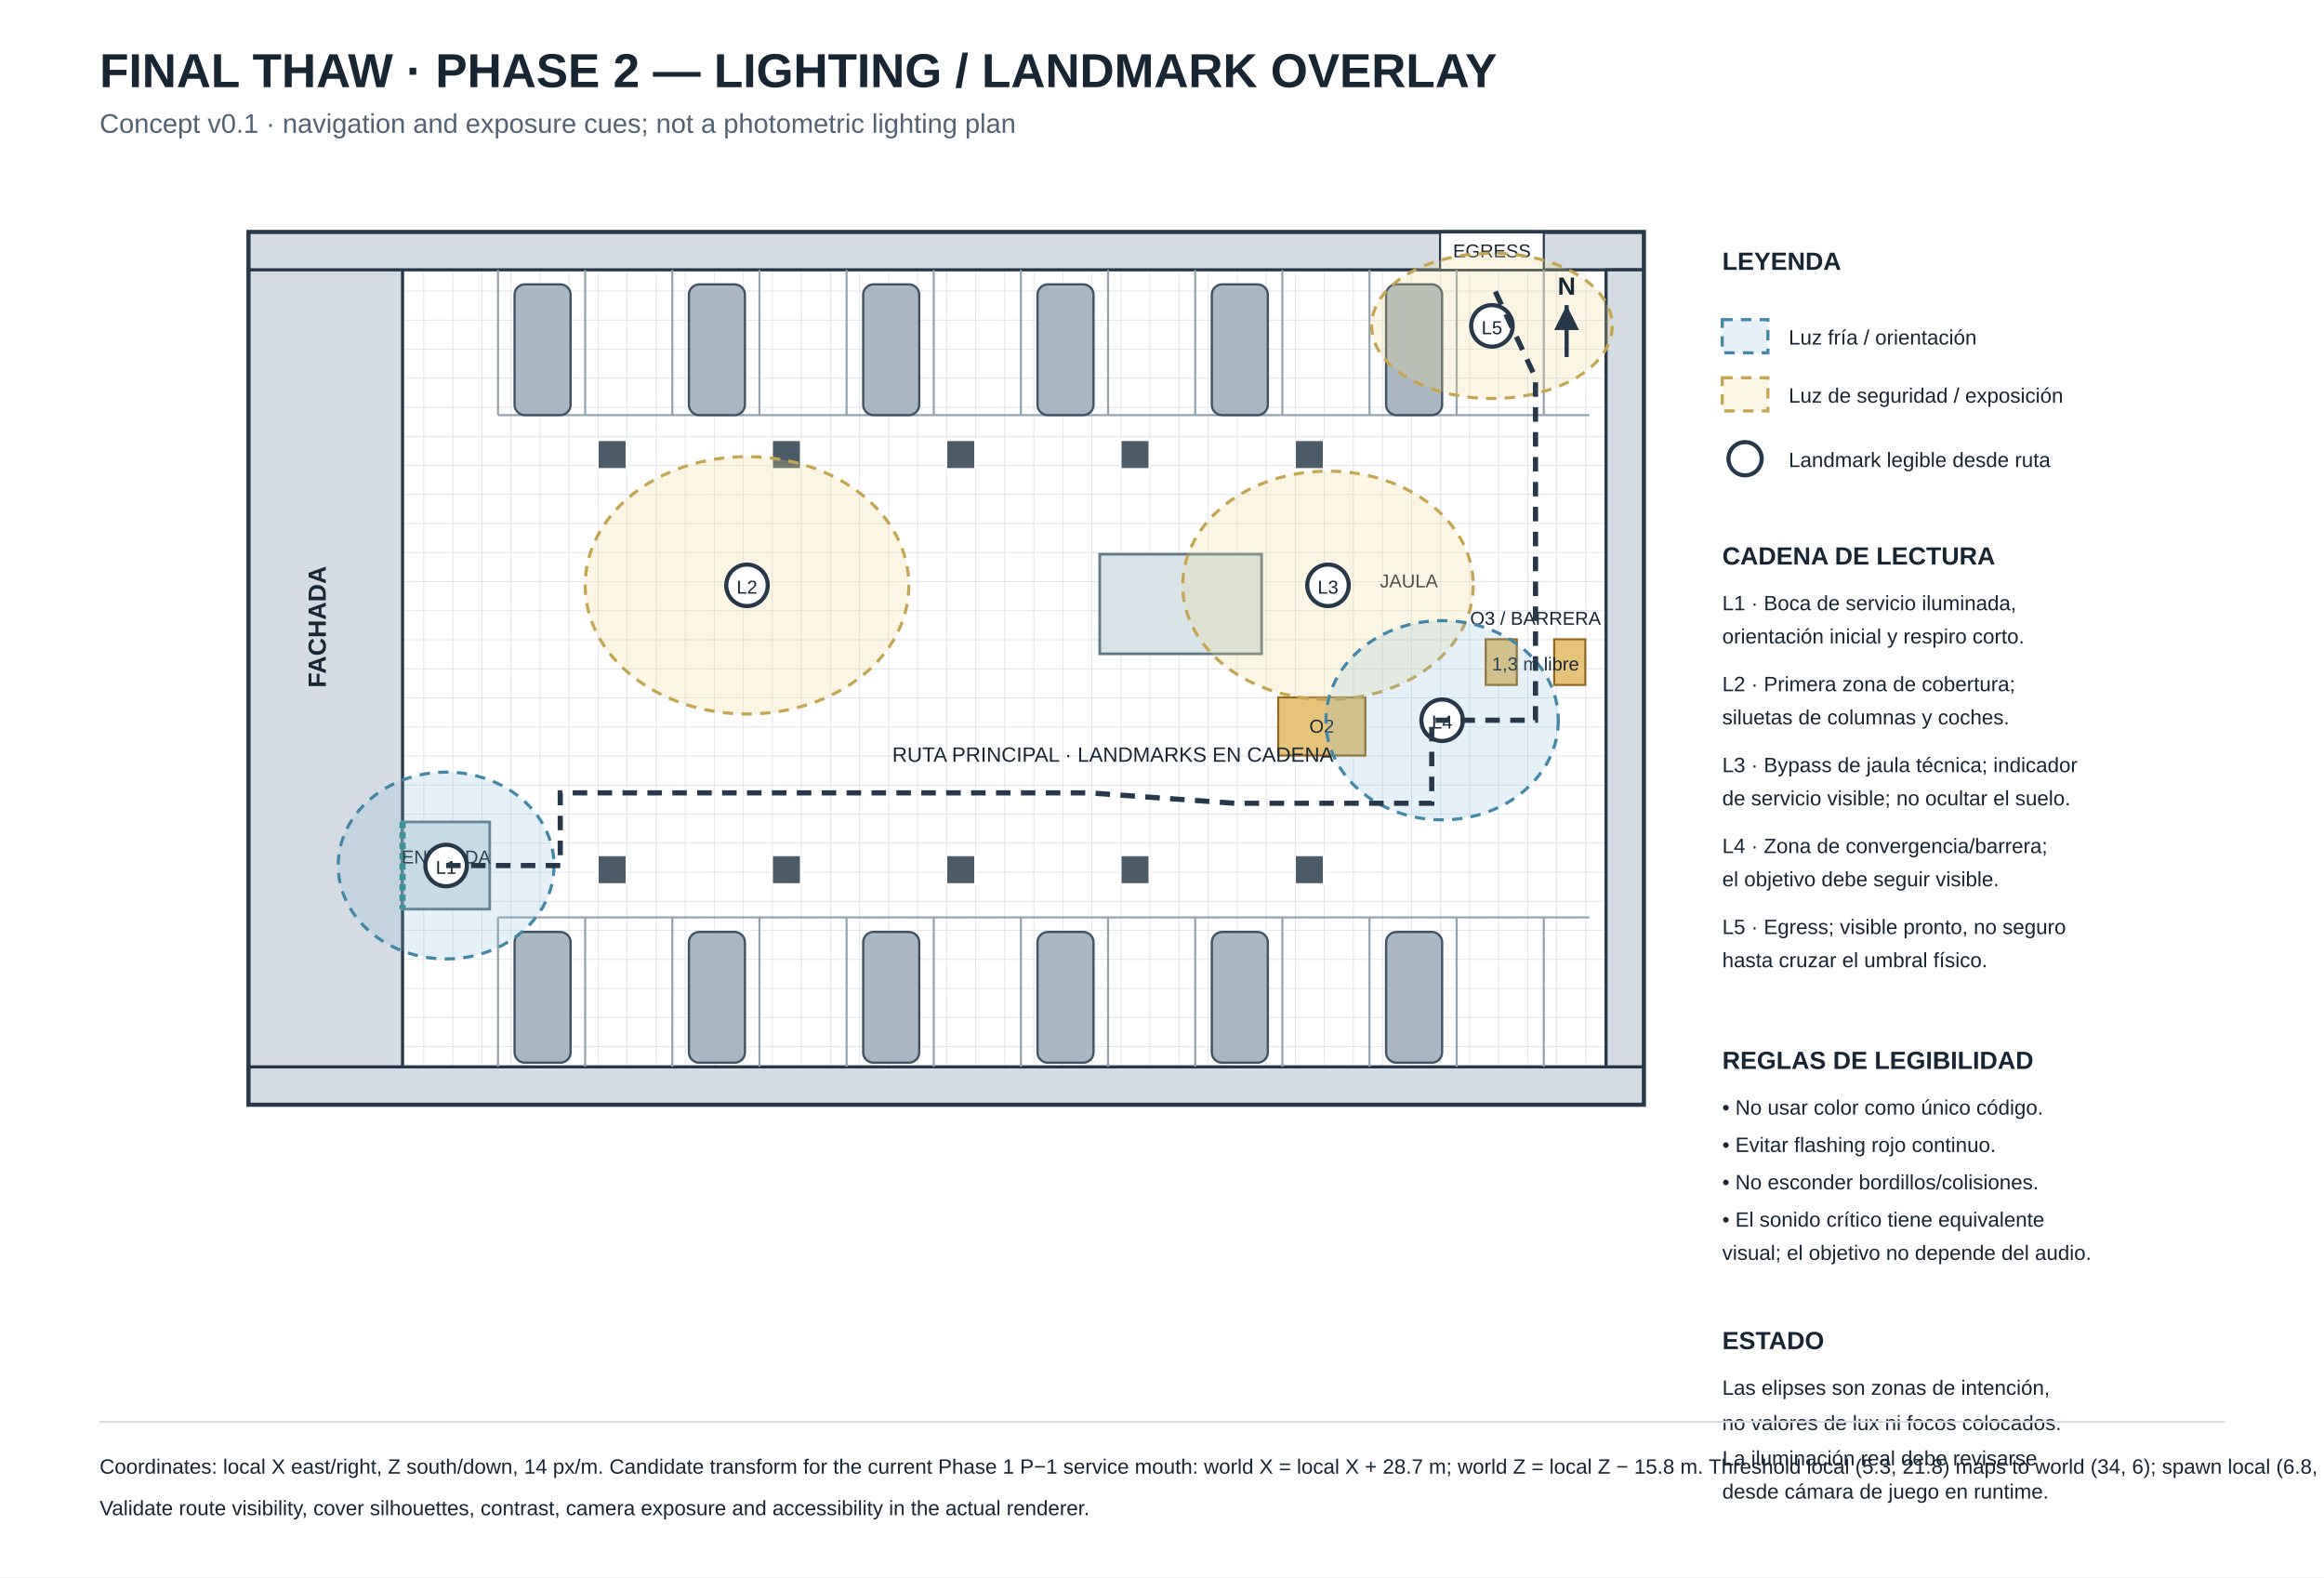
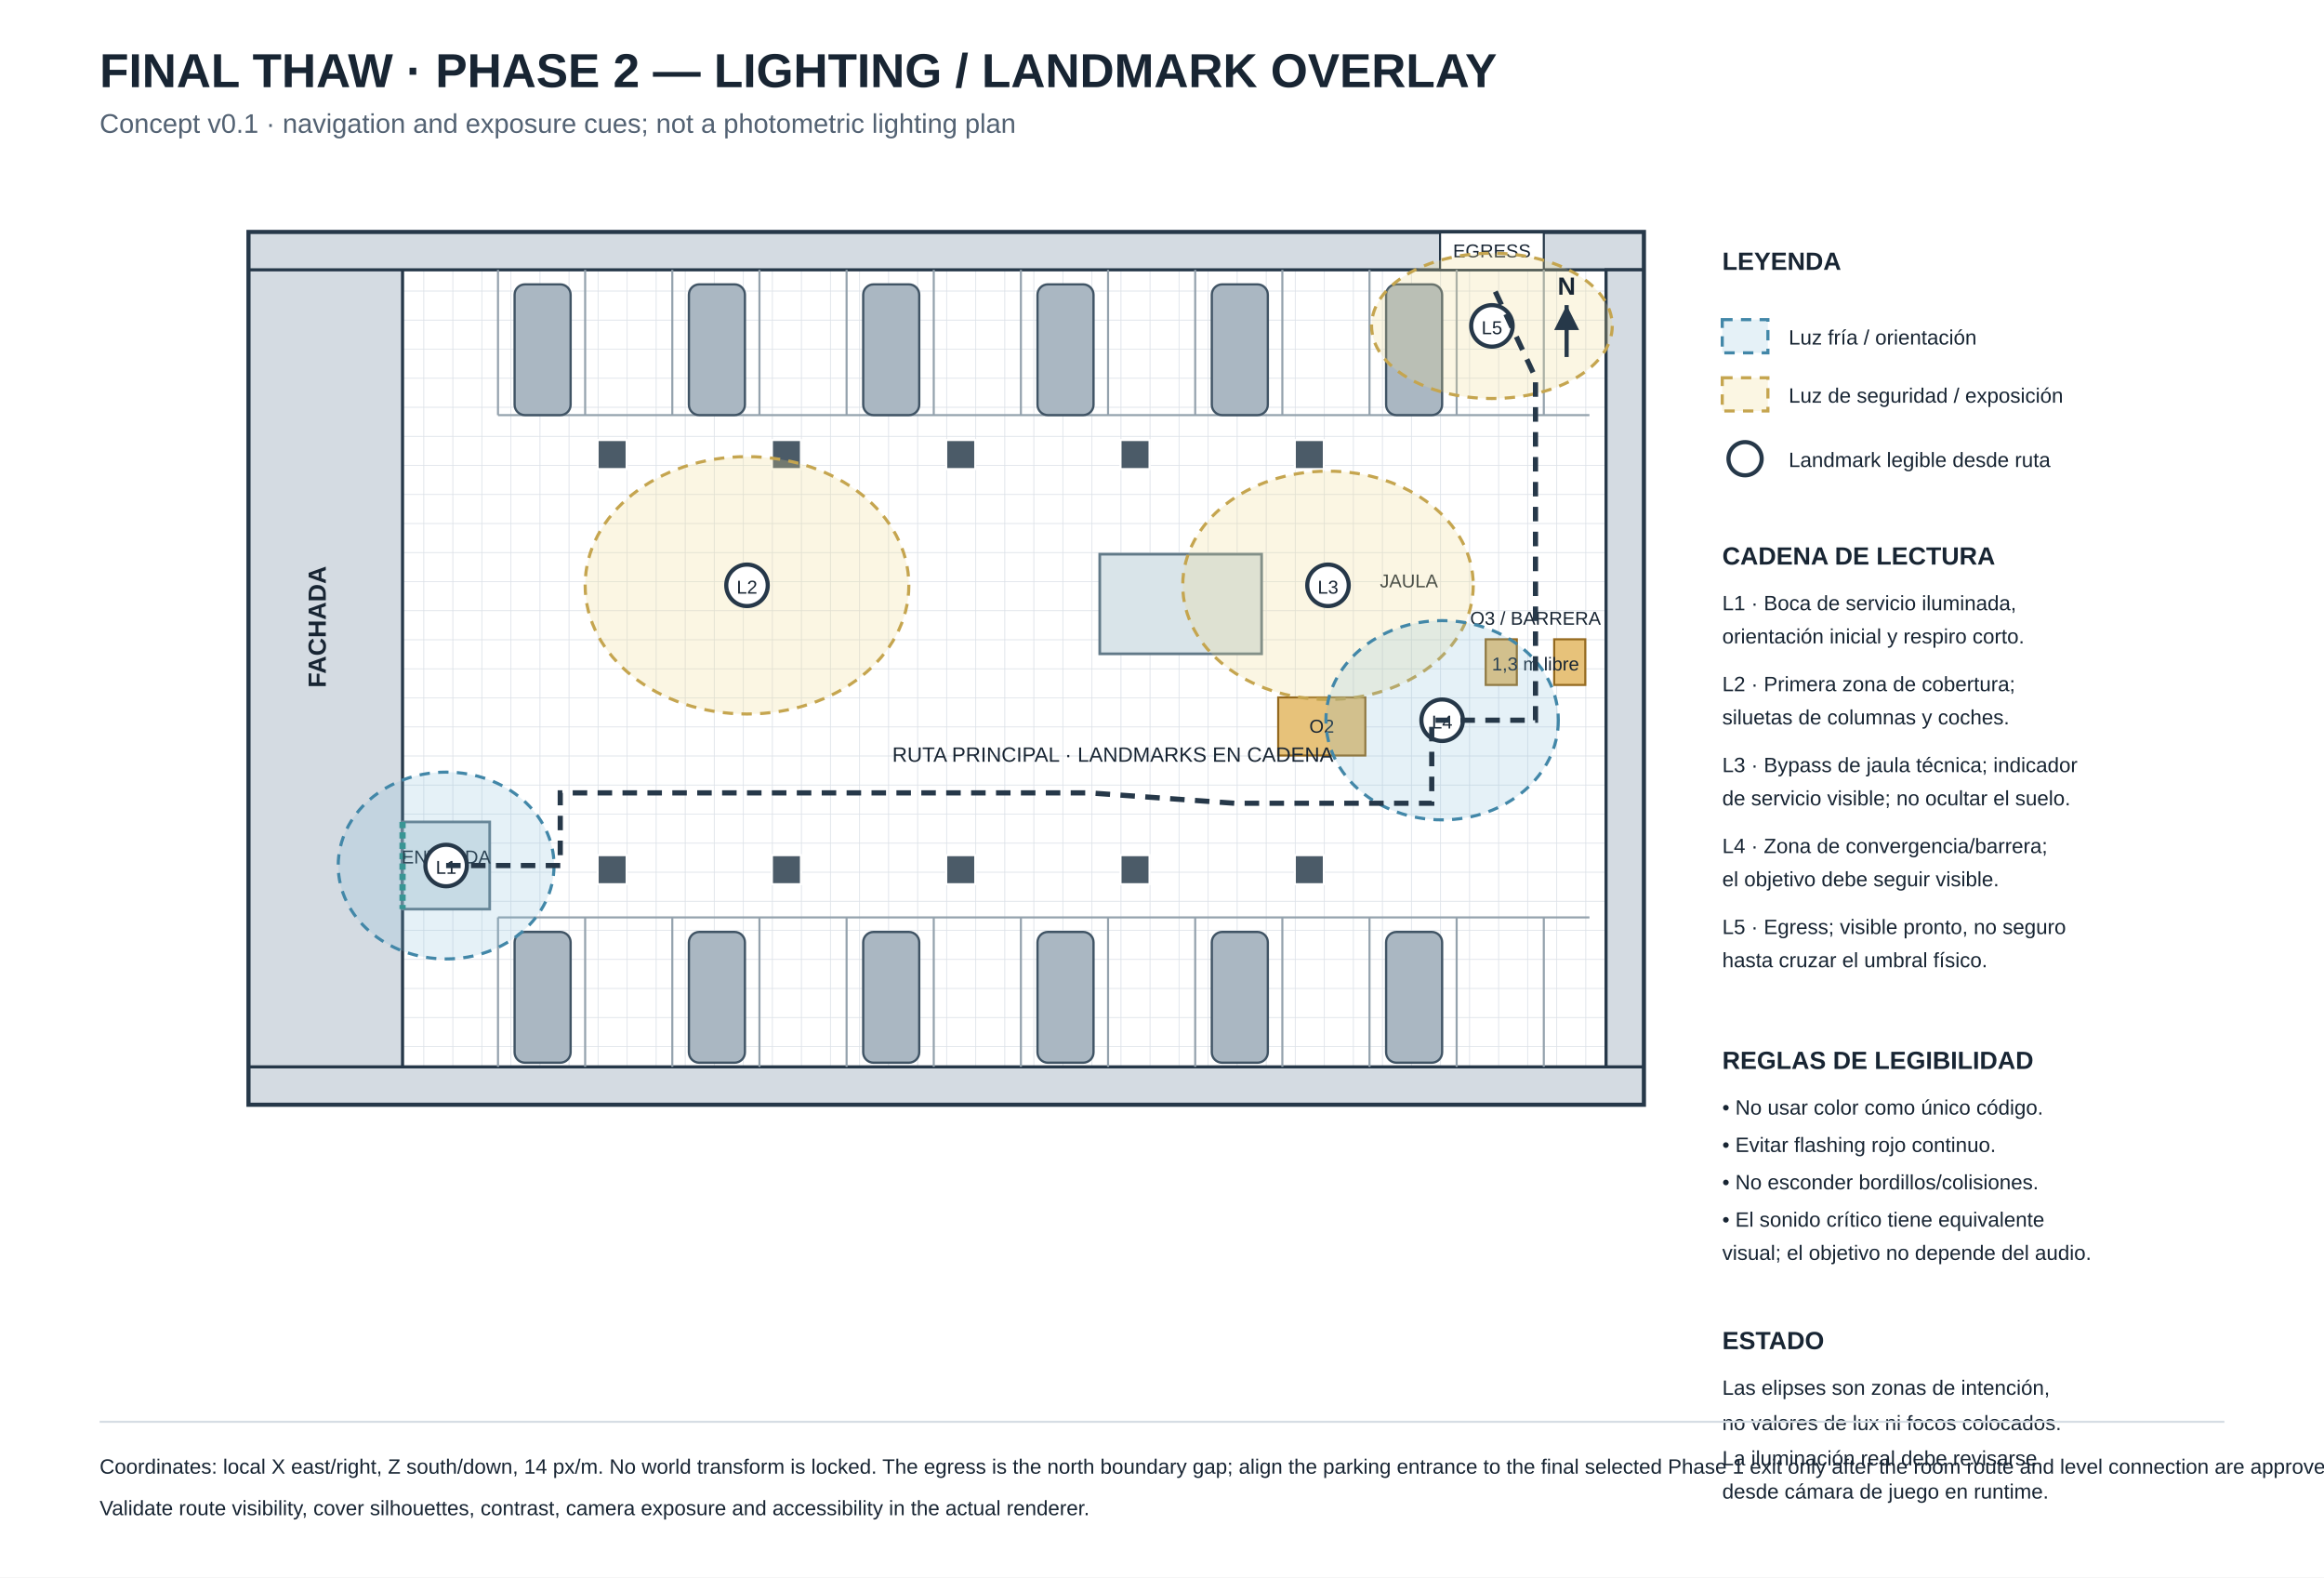
<svg xmlns="http://www.w3.org/2000/svg" width="1120" height="760" viewBox="0 0 1120 760">
  <defs>
    <pattern id="g" width="14" height="14" patternUnits="userSpaceOnUse">
      <path d="M14 0H0V14" fill="none" stroke="#dce2e8" stroke-width=".7" />
    </pattern>
    <marker id="n" markerWidth="8" markerHeight="8" refX="6" refY="3" orient="auto">
      <path d="M0 0L6 3L0 6Z" fill="#263849" />
    </marker>
    <style>text{font-family:Arial,Helvetica,sans-serif;fill:#182533}.title{font-size:23px;font-weight:700}.sub{font-size:13px;fill:#536273}.lab{font-size:12px;font-weight:600}.sm{font-size:10px}.tiny{font-size:9px}.wall{fill:#d4dbe2;stroke:#263849;stroke-width:1.5}.svc{fill:#d9e4e9;stroke:#617988;stroke-width:1.3}.car{fill:#aab7c2;stroke:#405465;stroke-width:1.1;rx:5}.col{fill:#4b5b68;stroke:#fff;stroke-width:1}.warm{fill:#f0d88b;fill-opacity:.24;stroke:#c5a54f;stroke-width:1.5;stroke-dasharray:5 4}.cool{fill:#7db9d9;fill-opacity:.20;stroke:#4287a8;stroke-width:1.5;stroke-dasharray:5 4}.landmark{fill:#fff;stroke:#263849;stroke-width:2}.route{fill:none;stroke:#263849;stroke-width:2.5;stroke-dasharray:7 5}</style>
  </defs>
  <rect width="1120" height="760" fill="#fff" />
  <text x="48" y="42" class="title">FINAL THAW · PHASE 2 — LIGHTING / LANDMARK OVERLAY</text>
  <text x="48" y="64" class="sub">Concept v0.1 · navigation and exposure cues; not a photometric lighting plan</text>
  <g transform="translate(120 112)">
    <rect width="672" height="420" fill="url(#g)" stroke="#263849" stroke-width="2.5" />
    <rect x="0" y="0" width="74" height="420" class="wall" />
    <text x="37" y="190" class="lab" text-anchor="middle" transform="rotate(-90 37 190)">FACHADA</text>
    <rect x="74" y="284" width="42" height="42" class="svc" />
    <path d="M74 284V326" stroke="#278c83" stroke-width="3" stroke-dasharray="3 2" />
    <text x="95" y="304" class="tiny" text-anchor="middle">ENTRADA</text>
    <rect x="0" y="0" width="672" height="18" class="wall" />
    <rect x="574" y="0" width="50" height="18" fill="#fff" stroke="#263849" />
    <text x="599" y="12" class="tiny" text-anchor="middle">EGRESS</text>
    <rect x="654" y="18" width="18" height="402" class="wall" />
    <rect x="0" y="402" width="672" height="18" class="wall" />
    <g stroke="#94a2ad" stroke-width="1" fill="none">
      <path d="M120 18V88 M162 18V88 M204 18V88 M246 18V88 M288 18V88 M330 18V88 M372 18V88 M414 18V88 M456 18V88 M498 18V88 M540 18V88 M582 18V88 M624 18V88 M120 88H646 M120 330V402 M162 330V402 M204 330V402 M246 330V402 M288 330V402 M330 330V402 M372 330V402 M414 330V402 M456 330V402 M498 330V402 M540 330V402 M582 330V402 M624 330V402 M120 330H646" />
    </g>
    <g>
      <rect x="128" y="25" width="27" height="63" class="car" />
      <rect x="212" y="25" width="27" height="63" class="car" />
      <rect x="296" y="25" width="27" height="63" class="car" />
      <rect x="380" y="25" width="27" height="63" class="car" />
      <rect x="464" y="25" width="27" height="63" class="car" />
      <rect x="548" y="25" width="27" height="63" class="car" />
      <rect x="128" y="337" width="27" height="63" class="car" />
      <rect x="212" y="337" width="27" height="63" class="car" />
      <rect x="296" y="337" width="27" height="63" class="car" />
      <rect x="380" y="337" width="27" height="63" class="car" />
      <rect x="464" y="337" width="27" height="63" class="car" />
      <rect x="548" y="337" width="27" height="63" class="car" />
    </g>
    <g>
      <rect x="168" y="100" width="14" height="14" class="col" />
      <rect x="252" y="100" width="14" height="14" class="col" />
      <rect x="336" y="100" width="14" height="14" class="col" />
      <rect x="420" y="100" width="14" height="14" class="col" />
      <rect x="504" y="100" width="14" height="14" class="col" />
      <rect x="168" y="300" width="14" height="14" class="col" />
      <rect x="252" y="300" width="14" height="14" class="col" />
      <rect x="336" y="300" width="14" height="14" class="col" />
      <rect x="420" y="300" width="14" height="14" class="col" />
      <rect x="504" y="300" width="14" height="14" class="col" />
    </g>
    <rect x="410" y="155" width="78" height="48" class="svc" />
    <text x="559" y="171" class="tiny" text-anchor="middle">JAULA</text>
    <rect x="596" y="196" width="15" height="22" fill="#e7c27a" stroke="#94691e" />
    <rect x="629" y="196" width="15" height="22" fill="#e7c27a" stroke="#94691e" />
    <text x="620" y="189" class="tiny" text-anchor="middle">O3 / BARRERA</text>
    <text x="620" y="211" class="tiny" text-anchor="middle">1,3 m libre</text>
    <rect x="496" y="224" width="42" height="28" fill="#e7c27a" stroke="#94691e" />
    <text x="517" y="241" class="tiny" text-anchor="middle">O2</text>
    <ellipse cx="95" cy="305" rx="52" ry="45" class="cool" />
    <ellipse cx="240" cy="170" rx="78" ry="62" class="warm" />
    <ellipse cx="520" cy="170" rx="70" ry="55" class="warm" />
    <ellipse cx="575" cy="235" rx="56" ry="48" class="cool" />
    <ellipse cx="599" cy="45" rx="58" ry="35" class="warm" />
    <circle cx="95" cy="305" r="10" class="landmark" />
    <text x="95" y="309" class="tiny" text-anchor="middle">L1</text>
    <circle cx="240" cy="170" r="10" class="landmark" />
    <text x="240" y="174" class="tiny" text-anchor="middle">L2</text>
    <circle cx="520" cy="170" r="10" class="landmark" />
    <text x="520" y="174" class="tiny" text-anchor="middle">L3</text>
    <circle cx="575" cy="235" r="10" class="landmark" />
    <text x="575" y="239" class="tiny" text-anchor="middle">L4</text>
    <circle cx="599" cy="45" r="10" class="landmark" />
    <text x="599" y="49" class="tiny" text-anchor="middle">L5</text>
    <path d="M95 305L130 305L150 305L150 270L200 270L270 270L320 270L405 270L475 275L535 275L570 275L570 235L620 235L620 218L620 70L599 25" class="route" />
    <text x="310" y="255" class="sm">RUTA PRINCIPAL · LANDMARKS EN CADENA</text>
    <path d="M635 60L635 35" stroke="#263849" stroke-width="2" marker-end="url(#n)" />
    <text x="635" y="30" class="lab" text-anchor="middle">N</text>
  </g>
  <g transform="translate(830 130)">
    <text x="0" y="0" class="lab">LEYENDA</text>
    <rect x="0" y="24" width="22" height="16" class="cool" />
    <text x="32" y="36" class="sm">Luz fría / orientación</text>
    <rect x="0" y="52" width="22" height="16" class="warm" />
    <text x="32" y="64" class="sm">Luz de seguridad / exposición</text>
    <circle cx="11" cy="91" r="8" class="landmark" />
    <text x="32" y="95" class="sm">Landmark legible desde ruta</text>
    <text x="0" y="142" class="lab">CADENA DE LECTURA</text>
    <text x="0" y="164" class="sm">L1 · Boca de servicio iluminada,</text>
    <text x="0" y="180" class="sm">   orientación inicial y respiro corto.</text>
    <text x="0" y="203" class="sm">L2 · Primera zona de cobertura;</text>
    <text x="0" y="219" class="sm">   siluetas de columnas y coches.</text>
    <text x="0" y="242" class="sm">L3 · Bypass de jaula técnica; indicador</text>
    <text x="0" y="258" class="sm">   de servicio visible; no ocultar el suelo.</text>
    <text x="0" y="281" class="sm">L4 · Zona de convergencia/barrera;</text>
    <text x="0" y="297" class="sm">   el objetivo debe seguir visible.</text>
    <text x="0" y="320" class="sm">L5 · Egress; visible pronto, no seguro</text>
    <text x="0" y="336" class="sm">   hasta cruzar el umbral físico.</text>
    <text x="0" y="385" class="lab">REGLAS DE LEGIBILIDAD</text>
    <text x="0" y="407" class="sm">• No usar color como único código.</text>
    <text x="0" y="425" class="sm">• Evitar flashing rojo continuo.</text>
    <text x="0" y="443" class="sm">• No esconder bordillos/colisiones.</text>
    <text x="0" y="461" class="sm">• El sonido crítico tiene equivalente</text>
    <text x="0" y="477" class="sm">  visual; el objetivo no depende del audio.</text>
    <text x="0" y="520" class="lab">ESTADO</text>
    <text x="0" y="542" class="sm">Las elipses son zonas de intención,</text>
    <text x="0" y="559" class="sm">no valores de lux ni focos colocados.</text>
    <text x="0" y="576" class="sm">La iluminación real debe revisarse</text>
    <text x="0" y="592" class="sm">desde cámara de juego en runtime.</text>
  </g>
  <line x1="48" y1="685" x2="1072" y2="685" stroke="#d6dde4" />
-   <text x="48" y="710" class="sm">Coordinates: local X east/right, Z south/down, 14 px/m. Candidate transform for the current Phase 1 P−1 service mouth: world X = local X + 28.7 m; world Z = local Z − 15.8 m. Threshold local (5.3, 21.8) maps to world (34, 6); spawn local (6.8, 21.8) maps to world (35.5, 6). The north boundary gap is the egress. Lighting and landmark locations remain proposals.</text>
+   <text x="48" y="710" class="sm">Coordinates: local X east/right, Z south/down, 14 px/m. No world transform is locked. The egress is the north boundary gap; align the parking entrance to the final selected Phase 1 exit only after the room route and level connection are approved. Lighting and landmark locations remain proposals.</text>
  <text x="48" y="730" class="sm">Validate route visibility, cover silhouettes, contrast, camera exposure and accessibility in the actual renderer.</text>
</svg>
